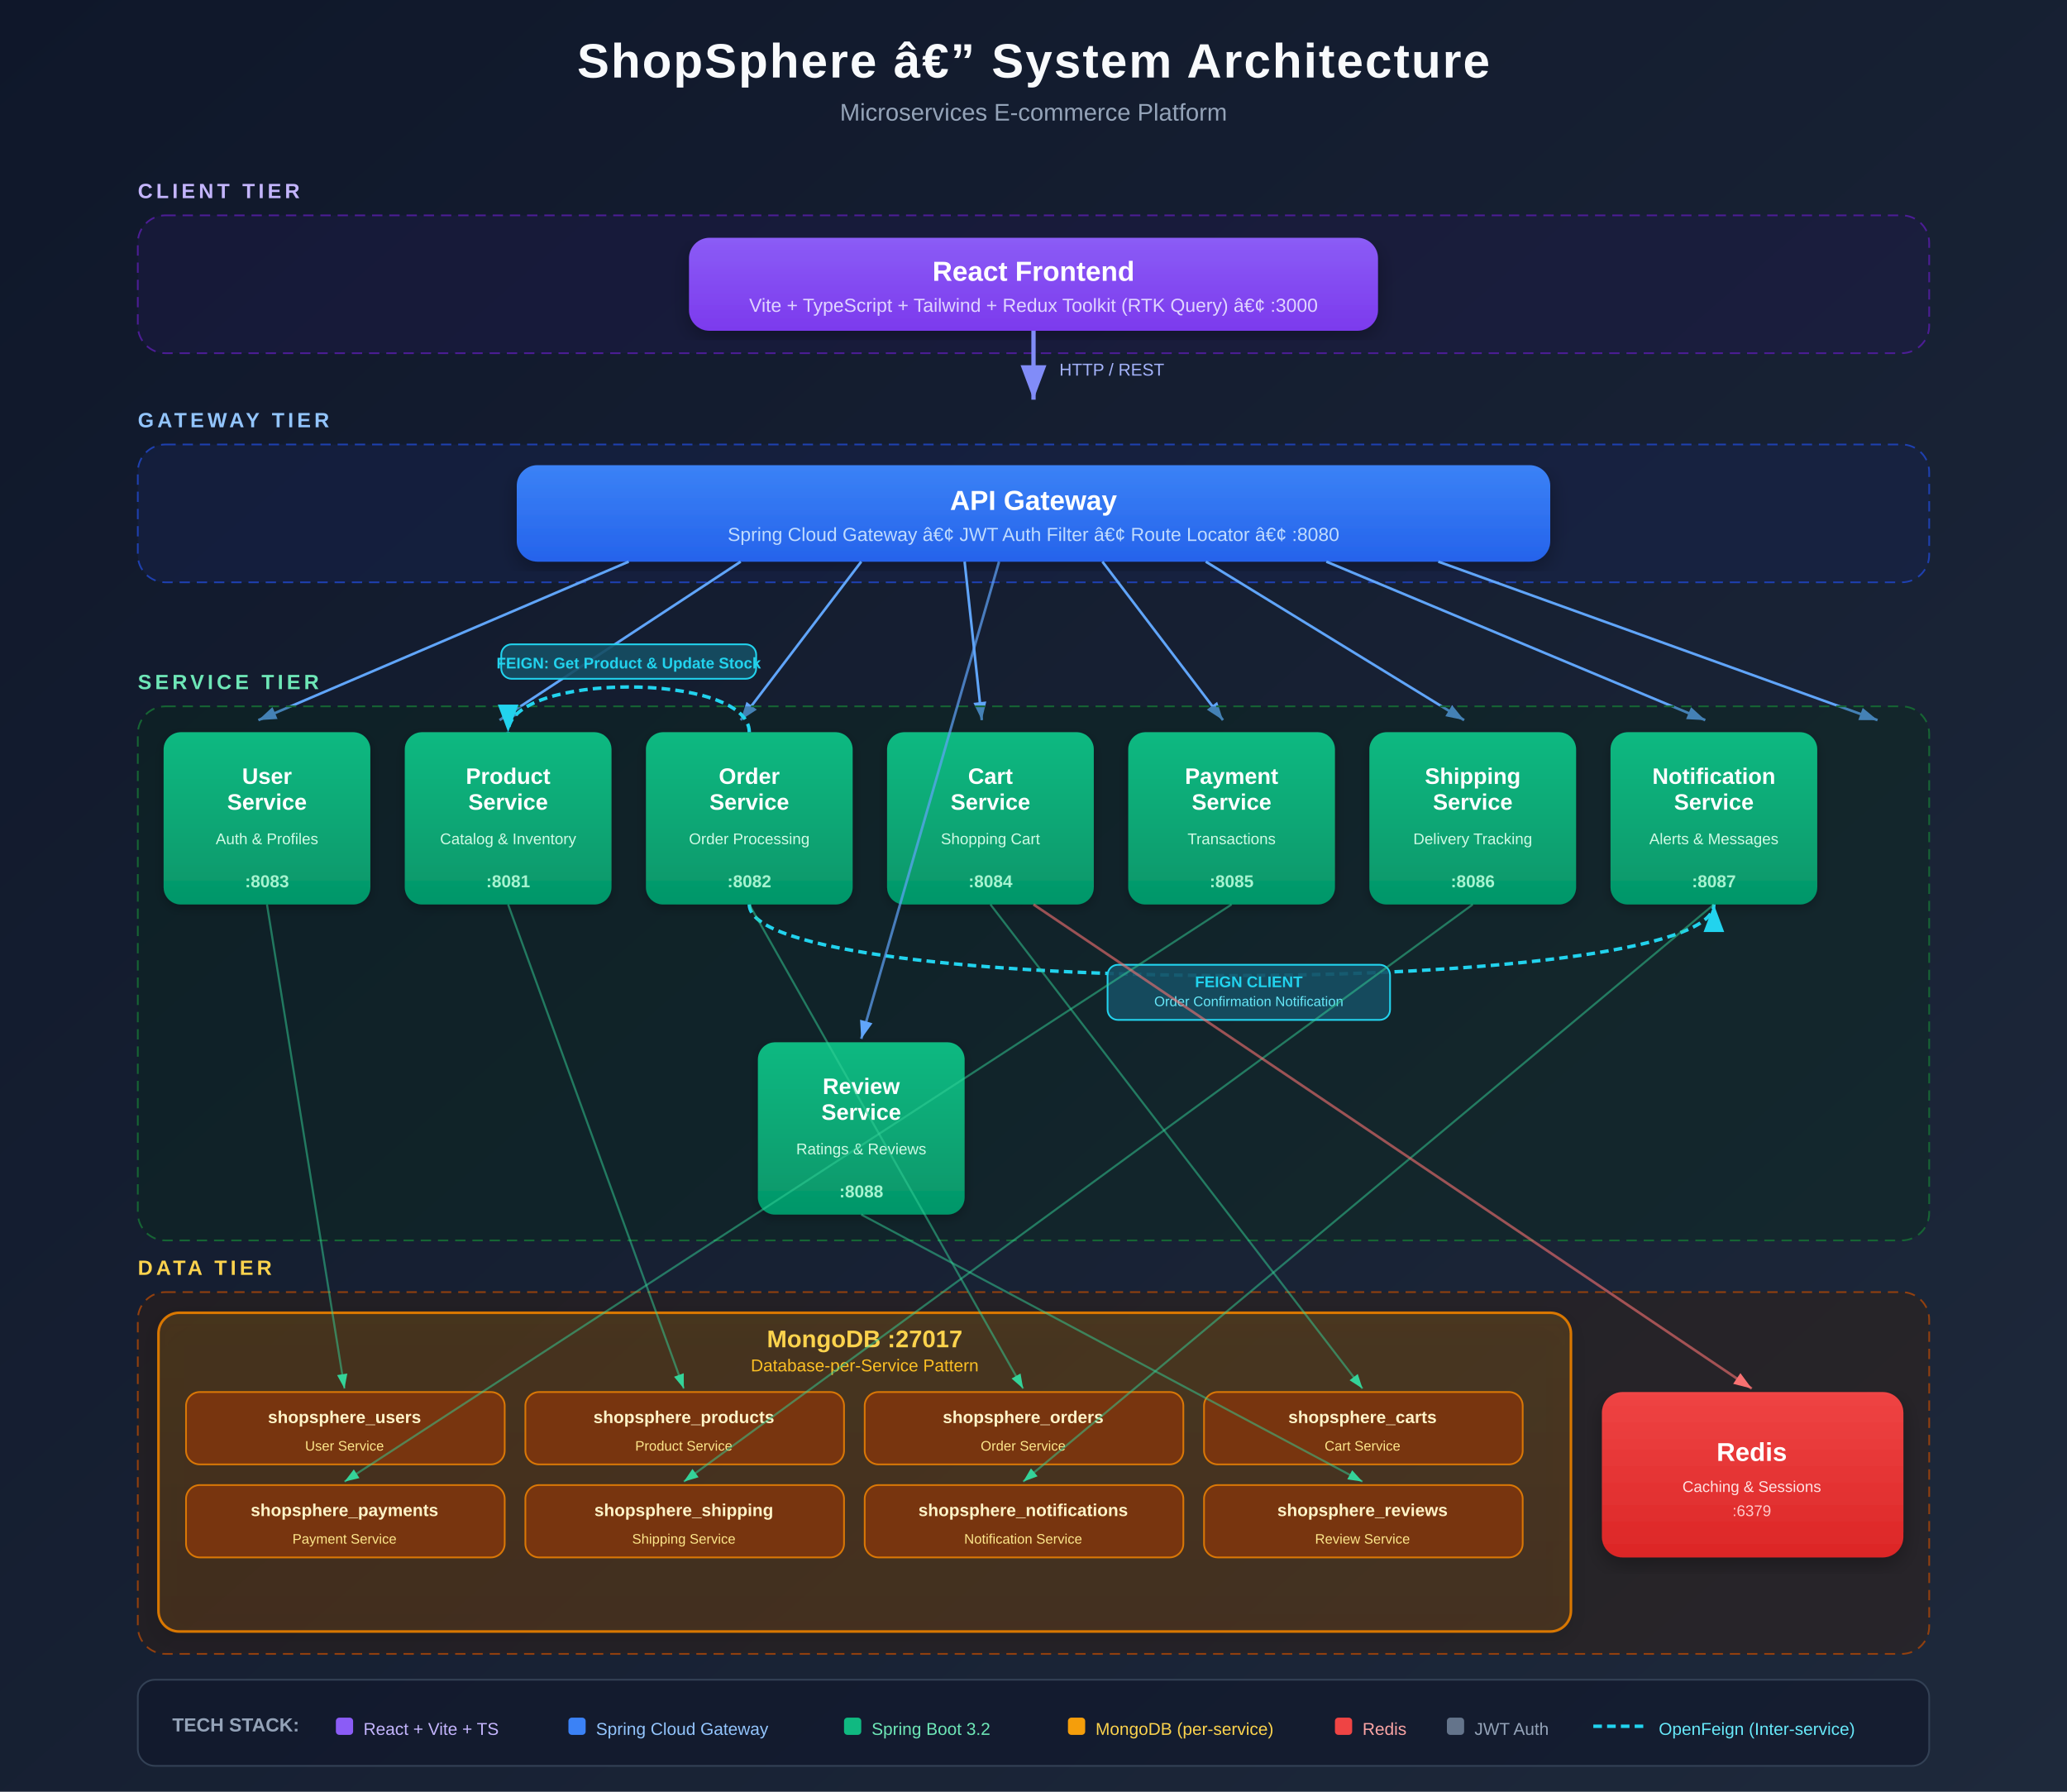
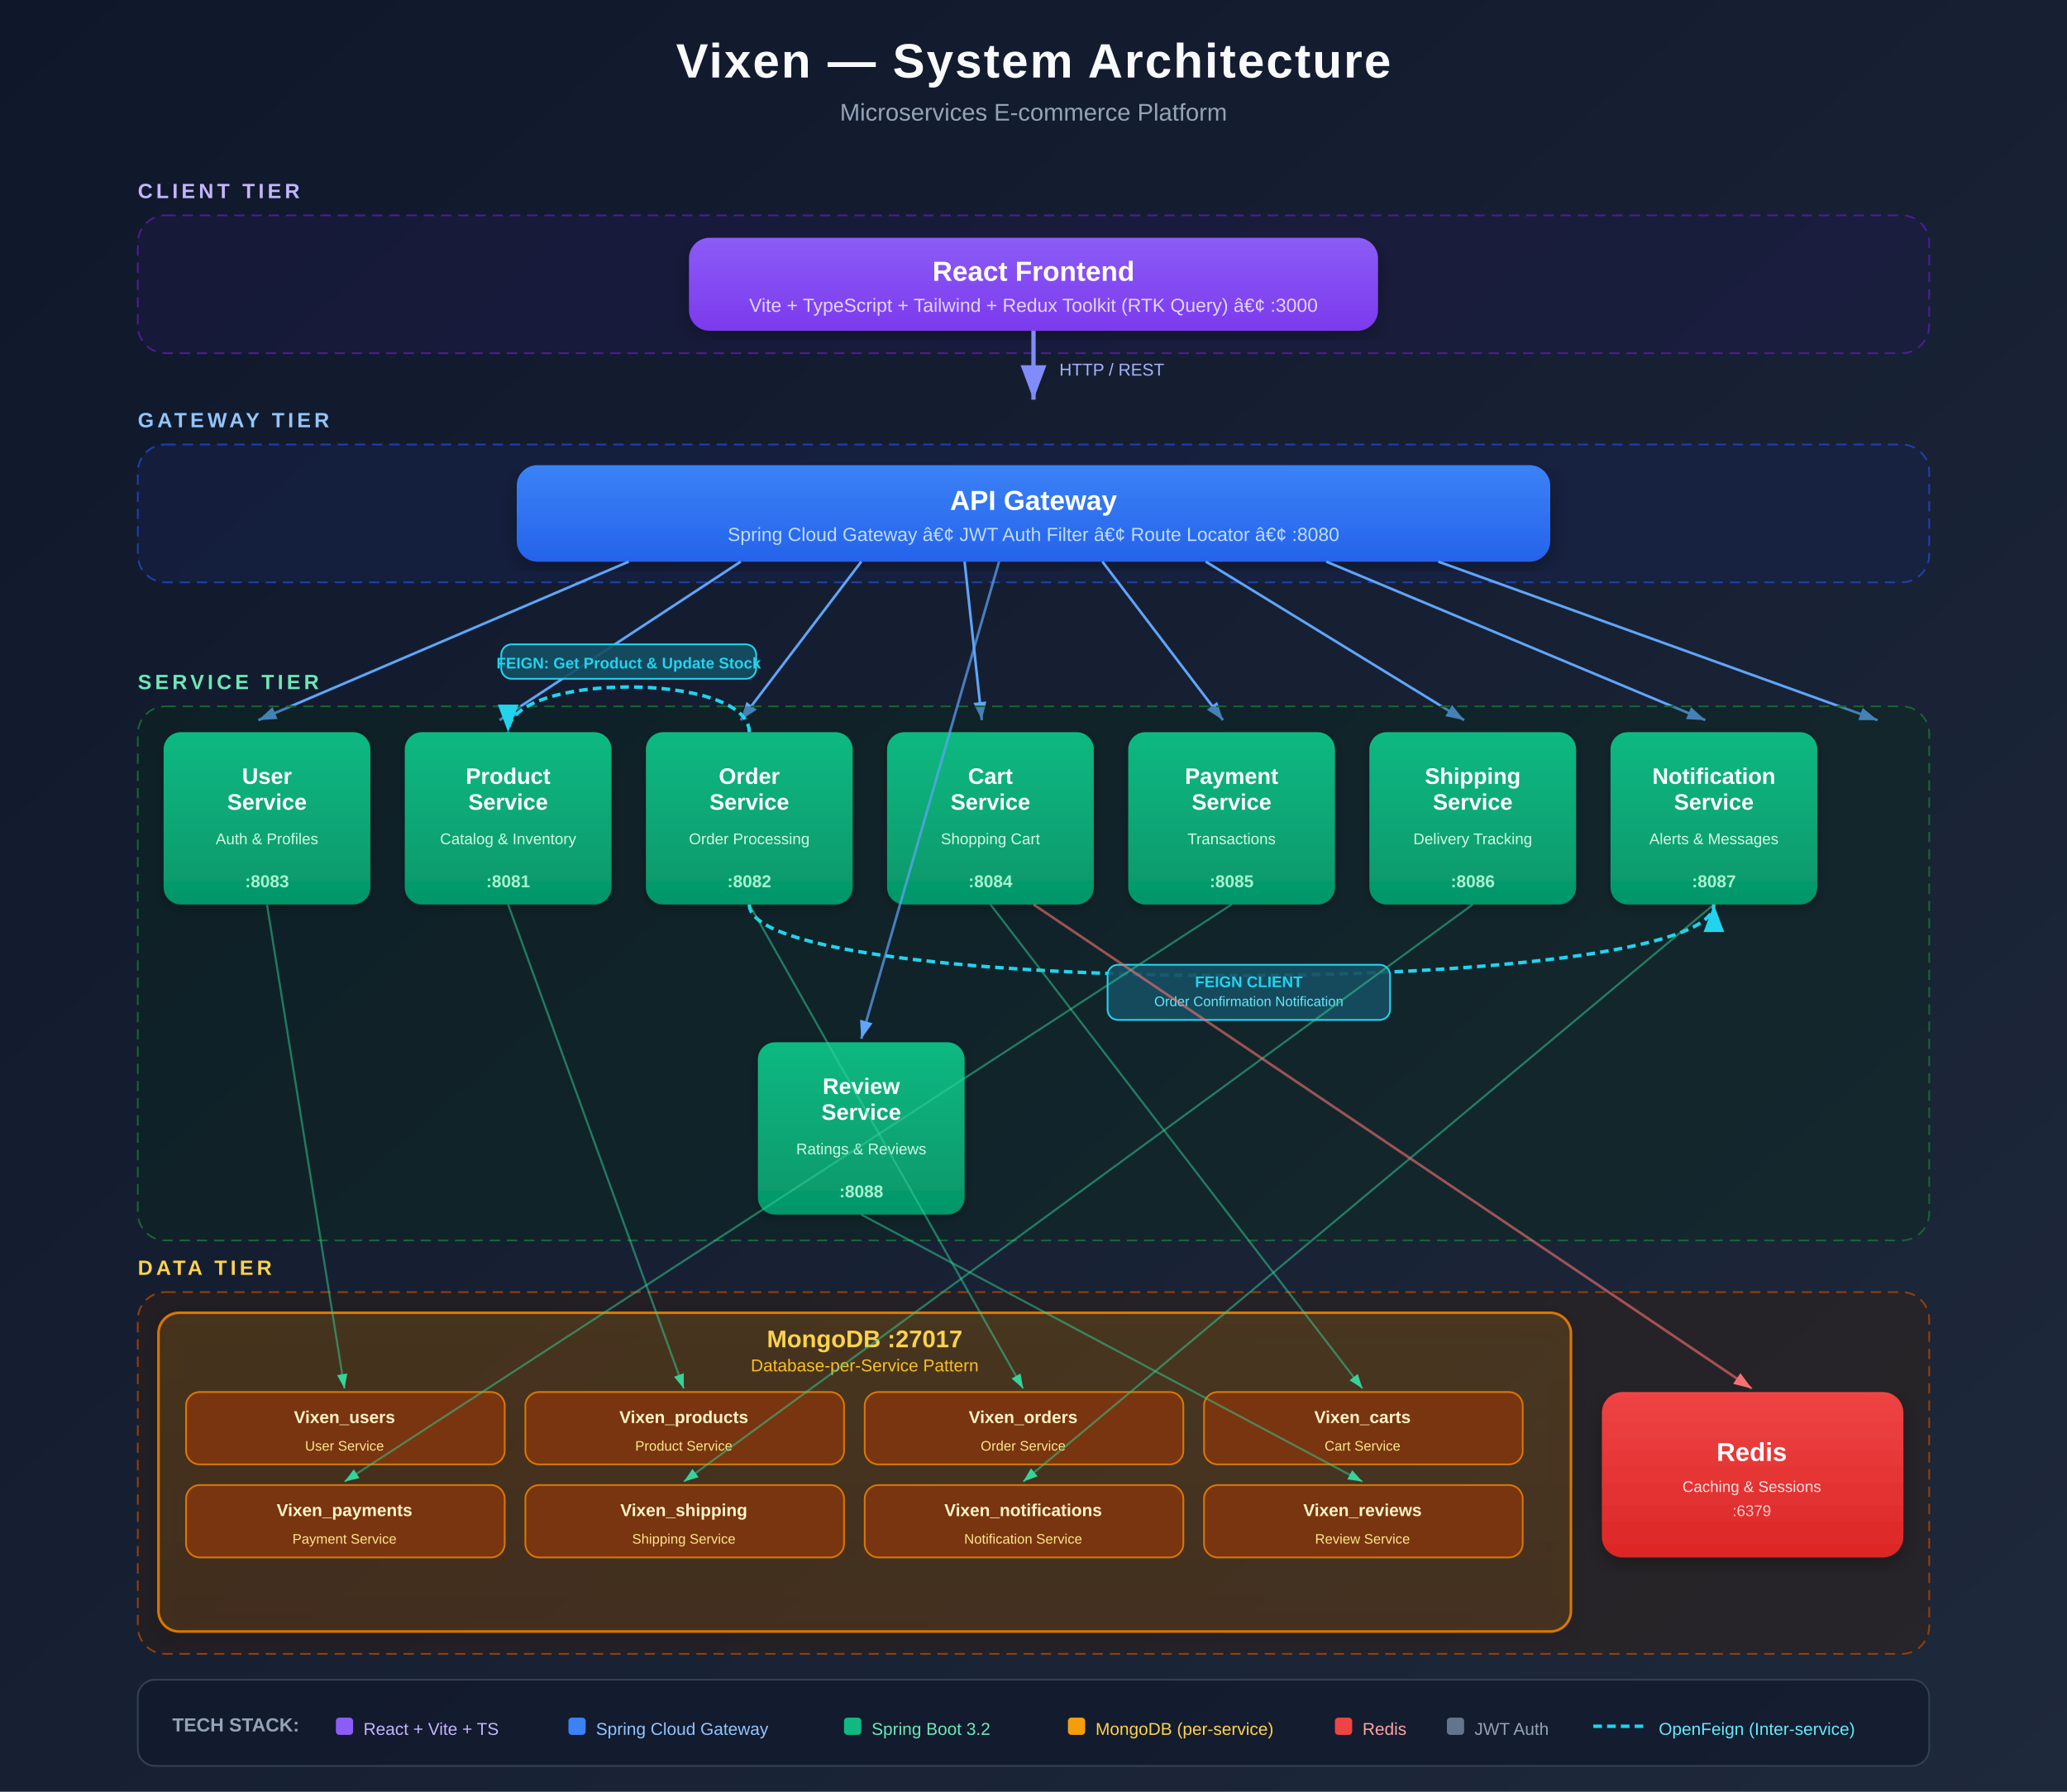
<svg xmlns="http://www.w3.org/2000/svg" viewBox="0 0 1200 1040" font-family="'Segoe UI', Arial, sans-serif">
  <defs>
    <linearGradient id="bgGrad" x1="0%" y1="0%" x2="100%" y2="100%">
      <stop offset="0%" style="stop-color:#0f172a;stop-opacity:1" />
      <stop offset="100%" style="stop-color:#1e293b;stop-opacity:1" />
    </linearGradient>
    <linearGradient id="clientGrad" x1="0%" y1="0%" x2="0%" y2="100%">
      <stop offset="0%" style="stop-color:#8b5cf6" />
      <stop offset="100%" style="stop-color:#7c3aed" />
    </linearGradient>
    <linearGradient id="gatewayGrad" x1="0%" y1="0%" x2="0%" y2="100%">
      <stop offset="0%" style="stop-color:#3b82f6" />
      <stop offset="100%" style="stop-color:#2563eb" />
    </linearGradient>
    <linearGradient id="serviceGrad" x1="0%" y1="0%" x2="0%" y2="100%">
      <stop offset="0%" style="stop-color:#10b981" />
      <stop offset="100%" style="stop-color:#059669" />
    </linearGradient>
    <linearGradient id="dbGrad" x1="0%" y1="0%" x2="0%" y2="100%">
      <stop offset="0%" style="stop-color:#f59e0b" />
      <stop offset="100%" style="stop-color:#d97706" />
    </linearGradient>
    <linearGradient id="redisGrad" x1="0%" y1="0%" x2="0%" y2="100%">
      <stop offset="0%" style="stop-color:#ef4444" />
      <stop offset="100%" style="stop-color:#dc2626" />
    </linearGradient>
    <filter id="shadow" x="-5%" y="-5%" width="115%" height="115%">
      <feDropShadow dx="0" dy="4" stdDeviation="6" flood-color="#000" flood-opacity="0.3" />
    </filter>
    <filter id="shadowSm" x="-5%" y="-5%" width="115%" height="115%">
      <feDropShadow dx="0" dy="2" stdDeviation="3" flood-color="#000" flood-opacity="0.25" />
    </filter>
    <marker id="arrowPurple" markerWidth="8" markerHeight="6" refX="8" refY="3" orient="auto">
      <polygon points="0 0, 8 3, 0 6" fill="#818cf8" />
    </marker>
    <marker id="arrowBlue" markerWidth="7" markerHeight="5" refX="7" refY="2.5" orient="auto">
      <polygon points="0 0, 7 2.5, 0 5" fill="#60a5fa" />
    </marker>
    <marker id="arrowGreen" markerWidth="7" markerHeight="5" refX="7" refY="2.5" orient="auto">
      <polygon points="0 0, 7 2.5, 0 5" fill="#34d399" />
    </marker>
    <marker id="arrowRed" markerWidth="7" markerHeight="5" refX="7" refY="2.5" orient="auto">
      <polygon points="0 0, 7 2.5, 0 5" fill="#f87171" />
    </marker>
    <marker id="arrowCyan" markerWidth="8" markerHeight="6" refX="8" refY="3" orient="auto">
      <polygon points="0 0, 8 3, 0 6" fill="#22d3ee" />
    </marker>
    <marker id="arrowCyanRev" markerWidth="8" markerHeight="6" refX="0" refY="3" orient="auto">
      <polygon points="8 0, 0 3, 8 6" fill="#22d3ee" />
    </marker>
  </defs>
  <rect width="1200" height="1040" fill="url(#bgGrad)" rx="0" />
-   <text x="600" y="45" text-anchor="middle" fill="#f8fafc" font-size="28" font-weight="700" letter-spacing="1">ShopSphere â€” System Architecture</text>
+   <text x="600" y="45" text-anchor="middle" fill="#f8fafc" font-size="28" font-weight="700" letter-spacing="1">Vixen — System Architecture</text>
  <text x="600" y="70" text-anchor="middle" fill="#94a3b8" font-size="14">Microservices E-commerce Platform</text>
  <text x="80" y="115" fill="#c4b5fd" font-size="12" font-weight="600" letter-spacing="2">CLIENT TIER</text>
  <rect x="80" y="125" width="1040" height="80" rx="16" fill="#1e1b4b" fill-opacity="0.4" stroke="#4c1d95" stroke-width="1" stroke-dasharray="6,4" />
  <rect x="400" y="138" width="400" height="54" rx="12" fill="url(#clientGrad)" filter="url(#shadow)" />
  <text x="600" y="163" text-anchor="middle" fill="#fff" font-size="16" font-weight="700">React Frontend</text>
  <text x="600" y="181" text-anchor="middle" fill="#e0d4ff" font-size="11">Vite + TypeScript + Tailwind + Redux Toolkit (RTK Query)  â€¢  :3000</text>
  <line x1="600" y1="192" x2="600" y2="232" stroke="#818cf8" stroke-width="2.5" marker-end="url(#arrowPurple)" />
  <text x="615" y="218" fill="#a5b4fc" font-size="10">HTTP / REST</text>
  <text x="80" y="248" fill="#93c5fd" font-size="12" font-weight="600" letter-spacing="2">GATEWAY TIER</text>
  <rect x="80" y="258" width="1040" height="80" rx="16" fill="#172554" fill-opacity="0.4" stroke="#1e40af" stroke-width="1" stroke-dasharray="6,4" />
  <rect x="300" y="270" width="600" height="56" rx="12" fill="url(#gatewayGrad)" filter="url(#shadow)" />
  <text x="600" y="296" text-anchor="middle" fill="#fff" font-size="16" font-weight="700">API Gateway</text>
  <text x="600" y="314" text-anchor="middle" fill="#bfdbfe" font-size="11">Spring Cloud Gateway  â€¢  JWT Auth Filter  â€¢  Route Locator  â€¢  :8080</text>
  <line x1="365" y1="326" x2="150" y2="418" stroke="#60a5fa" stroke-width="1.5" marker-end="url(#arrowBlue)" />
  <line x1="430" y1="326" x2="290" y2="418" stroke="#60a5fa" stroke-width="1.5" marker-end="url(#arrowBlue)" />
  <line x1="500" y1="326" x2="430" y2="418" stroke="#60a5fa" stroke-width="1.5" marker-end="url(#arrowBlue)" />
  <line x1="560" y1="326" x2="570" y2="418" stroke="#60a5fa" stroke-width="1.5" marker-end="url(#arrowBlue)" />
  <line x1="640" y1="326" x2="710" y2="418" stroke="#60a5fa" stroke-width="1.5" marker-end="url(#arrowBlue)" />
  <line x1="700" y1="326" x2="850" y2="418" stroke="#60a5fa" stroke-width="1.5" marker-end="url(#arrowBlue)" />
  <line x1="770" y1="326" x2="990" y2="418" stroke="#60a5fa" stroke-width="1.5" marker-end="url(#arrowBlue)" />
  <line x1="835" y1="326" x2="1090" y2="418" stroke="#60a5fa" stroke-width="1.5" marker-end="url(#arrowBlue)" />
  <text x="80" y="400" fill="#6ee7b7" font-size="12" font-weight="600" letter-spacing="2">SERVICE TIER</text>
  <rect x="80" y="410" width="1040" height="310" rx="16" fill="#052e16" fill-opacity="0.3" stroke="#166534" stroke-width="1" stroke-dasharray="6,4" />
  <rect x="95" y="425" width="120" height="100" rx="10" fill="url(#serviceGrad)" filter="url(#shadowSm)" />
  <text x="155" y="455" text-anchor="middle" fill="#fff" font-size="13" font-weight="700">User</text>
  <text x="155" y="470" text-anchor="middle" fill="#fff" font-size="13" font-weight="700">Service</text>
  <text x="155" y="490" text-anchor="middle" fill="#d1fae5" font-size="9">Auth &amp; Profiles</text>
  <text x="155" y="515" text-anchor="middle" fill="#a7f3d0" font-size="10" font-weight="600">:8083</text>
  <rect x="235" y="425" width="120" height="100" rx="10" fill="url(#serviceGrad)" filter="url(#shadowSm)" />
  <text x="295" y="455" text-anchor="middle" fill="#fff" font-size="13" font-weight="700">Product</text>
  <text x="295" y="470" text-anchor="middle" fill="#fff" font-size="13" font-weight="700">Service</text>
  <text x="295" y="490" text-anchor="middle" fill="#d1fae5" font-size="9">Catalog &amp; Inventory</text>
  <text x="295" y="515" text-anchor="middle" fill="#a7f3d0" font-size="10" font-weight="600">:8081</text>
  <rect x="375" y="425" width="120" height="100" rx="10" fill="url(#serviceGrad)" filter="url(#shadowSm)" />
  <text x="435" y="455" text-anchor="middle" fill="#fff" font-size="13" font-weight="700">Order</text>
  <text x="435" y="470" text-anchor="middle" fill="#fff" font-size="13" font-weight="700">Service</text>
  <text x="435" y="490" text-anchor="middle" fill="#d1fae5" font-size="9">Order Processing</text>
  <text x="435" y="515" text-anchor="middle" fill="#a7f3d0" font-size="10" font-weight="600">:8082</text>
  <rect x="515" y="425" width="120" height="100" rx="10" fill="url(#serviceGrad)" filter="url(#shadowSm)" />
  <text x="575" y="455" text-anchor="middle" fill="#fff" font-size="13" font-weight="700">Cart</text>
  <text x="575" y="470" text-anchor="middle" fill="#fff" font-size="13" font-weight="700">Service</text>
  <text x="575" y="490" text-anchor="middle" fill="#d1fae5" font-size="9">Shopping Cart</text>
  <text x="575" y="515" text-anchor="middle" fill="#a7f3d0" font-size="10" font-weight="600">:8084</text>
  <rect x="655" y="425" width="120" height="100" rx="10" fill="url(#serviceGrad)" filter="url(#shadowSm)" />
  <text x="715" y="455" text-anchor="middle" fill="#fff" font-size="13" font-weight="700">Payment</text>
  <text x="715" y="470" text-anchor="middle" fill="#fff" font-size="13" font-weight="700">Service</text>
  <text x="715" y="490" text-anchor="middle" fill="#d1fae5" font-size="9">Transactions</text>
  <text x="715" y="515" text-anchor="middle" fill="#a7f3d0" font-size="10" font-weight="600">:8085</text>
  <rect x="795" y="425" width="120" height="100" rx="10" fill="url(#serviceGrad)" filter="url(#shadowSm)" />
  <text x="855" y="455" text-anchor="middle" fill="#fff" font-size="13" font-weight="700">Shipping</text>
  <text x="855" y="470" text-anchor="middle" fill="#fff" font-size="13" font-weight="700">Service</text>
  <text x="855" y="490" text-anchor="middle" fill="#d1fae5" font-size="9">Delivery Tracking</text>
  <text x="855" y="515" text-anchor="middle" fill="#a7f3d0" font-size="10" font-weight="600">:8086</text>
  <rect x="935" y="425" width="120" height="100" rx="10" fill="url(#serviceGrad)" filter="url(#shadowSm)" />
  <text x="995" y="455" text-anchor="middle" fill="#fff" font-size="13" font-weight="700">Notification</text>
  <text x="995" y="470" text-anchor="middle" fill="#fff" font-size="13" font-weight="700">Service</text>
  <text x="995" y="490" text-anchor="middle" fill="#d1fae5" font-size="9">Alerts &amp; Messages</text>
  <text x="995" y="515" text-anchor="middle" fill="#a7f3d0" font-size="10" font-weight="600">:8087</text>
  <path d="M 435 425 C 435 390, 295 390, 295 425" fill="none" stroke="#22d3ee" stroke-width="2" stroke-dasharray="5,3" marker-end="url(#arrowCyan)" />
  <rect x="291" y="374" width="148" height="20" rx="6" fill="#164e63" fill-opacity="0.9" stroke="#22d3ee" stroke-width="1" />
  <text x="365" y="388" text-anchor="middle" fill="#22d3ee" font-size="9" font-weight="700">FEIGN: Get Product &amp; Update Stock</text>
  <path d="M 435 525 C 435 580, 995 580, 995 525" fill="none" stroke="#22d3ee" stroke-width="2" stroke-dasharray="5,3" marker-end="url(#arrowCyan)" />
  <rect x="643" y="560" width="164" height="32" rx="6" fill="#164e63" fill-opacity="0.9" stroke="#22d3ee" stroke-width="1" />
  <text x="725" y="573" text-anchor="middle" fill="#22d3ee" font-size="9" font-weight="700">FEIGN CLIENT</text>
  <text x="725" y="584" text-anchor="middle" fill="#67e8f9" font-size="8">Order Confirmation Notification</text>
  <rect x="440" y="605" width="120" height="100" rx="10" fill="url(#serviceGrad)" filter="url(#shadowSm)" />
  <text x="500" y="635" text-anchor="middle" fill="#fff" font-size="13" font-weight="700">Review</text>
  <text x="500" y="650" text-anchor="middle" fill="#fff" font-size="13" font-weight="700">Service</text>
  <text x="500" y="670" text-anchor="middle" fill="#d1fae5" font-size="9">Ratings &amp; Reviews</text>
  <text x="500" y="695" text-anchor="middle" fill="#a7f3d0" font-size="10" font-weight="600">:8088</text>
  <line x1="580" y1="326" x2="500" y2="603" stroke="#60a5fa" stroke-width="1.5" marker-end="url(#arrowBlue)" stroke-opacity="0.7" />
  <text x="80" y="740" fill="#fcd34d" font-size="12" font-weight="600" letter-spacing="2">DATA TIER</text>
  <rect x="80" y="750" width="1040" height="210" rx="16" fill="#422006" fill-opacity="0.3" stroke="#92400e" stroke-width="1" stroke-dasharray="6,4" />
  <rect x="92" y="762" width="820" height="185" rx="12" fill="url(#dbGrad)" filter="url(#shadow)" fill-opacity="0.15" stroke="#d97706" stroke-width="1.5" />
  <text x="502" y="782" text-anchor="middle" fill="#fcd34d" font-size="14" font-weight="700">MongoDB  :27017</text>
  <text x="502" y="796" text-anchor="middle" fill="#fbbf24" font-size="10">Database-per-Service Pattern</text>
  <rect x="108" y="808" width="185" height="42" rx="8" fill="#78350f" stroke="#d97706" stroke-width="1" />
-   <text x="200" y="826" text-anchor="middle" fill="#fef3c7" font-size="10" font-weight="700">shopsphere_users</text>
+   <text x="200" y="826" text-anchor="middle" fill="#fef3c7" font-size="10" font-weight="700">Vixen_users</text>
  <text x="200" y="842" text-anchor="middle" fill="#fde68a" font-size="8">User Service</text>
  <rect x="305" y="808" width="185" height="42" rx="8" fill="#78350f" stroke="#d97706" stroke-width="1" />
-   <text x="397" y="826" text-anchor="middle" fill="#fef3c7" font-size="10" font-weight="700">shopsphere_products</text>
+   <text x="397" y="826" text-anchor="middle" fill="#fef3c7" font-size="10" font-weight="700">Vixen_products</text>
  <text x="397" y="842" text-anchor="middle" fill="#fde68a" font-size="8">Product Service</text>
  <rect x="502" y="808" width="185" height="42" rx="8" fill="#78350f" stroke="#d97706" stroke-width="1" />
-   <text x="594" y="826" text-anchor="middle" fill="#fef3c7" font-size="10" font-weight="700">shopsphere_orders</text>
+   <text x="594" y="826" text-anchor="middle" fill="#fef3c7" font-size="10" font-weight="700">Vixen_orders</text>
  <text x="594" y="842" text-anchor="middle" fill="#fde68a" font-size="8">Order Service</text>
  <rect x="699" y="808" width="185" height="42" rx="8" fill="#78350f" stroke="#d97706" stroke-width="1" />
-   <text x="791" y="826" text-anchor="middle" fill="#fef3c7" font-size="10" font-weight="700">shopsphere_carts</text>
+   <text x="791" y="826" text-anchor="middle" fill="#fef3c7" font-size="10" font-weight="700">Vixen_carts</text>
  <text x="791" y="842" text-anchor="middle" fill="#fde68a" font-size="8">Cart Service</text>
  <rect x="108" y="862" width="185" height="42" rx="8" fill="#78350f" stroke="#d97706" stroke-width="1" />
-   <text x="200" y="880" text-anchor="middle" fill="#fef3c7" font-size="10" font-weight="700">shopsphere_payments</text>
+   <text x="200" y="880" text-anchor="middle" fill="#fef3c7" font-size="10" font-weight="700">Vixen_payments</text>
  <text x="200" y="896" text-anchor="middle" fill="#fde68a" font-size="8">Payment Service</text>
  <rect x="305" y="862" width="185" height="42" rx="8" fill="#78350f" stroke="#d97706" stroke-width="1" />
-   <text x="397" y="880" text-anchor="middle" fill="#fef3c7" font-size="10" font-weight="700">shopsphere_shipping</text>
+   <text x="397" y="880" text-anchor="middle" fill="#fef3c7" font-size="10" font-weight="700">Vixen_shipping</text>
  <text x="397" y="896" text-anchor="middle" fill="#fde68a" font-size="8">Shipping Service</text>
  <rect x="502" y="862" width="185" height="42" rx="8" fill="#78350f" stroke="#d97706" stroke-width="1" />
-   <text x="594" y="880" text-anchor="middle" fill="#fef3c7" font-size="10" font-weight="700">shopsphere_notifications</text>
+   <text x="594" y="880" text-anchor="middle" fill="#fef3c7" font-size="10" font-weight="700">Vixen_notifications</text>
  <text x="594" y="896" text-anchor="middle" fill="#fde68a" font-size="8">Notification Service</text>
  <rect x="699" y="862" width="185" height="42" rx="8" fill="#78350f" stroke="#d97706" stroke-width="1" />
-   <text x="791" y="880" text-anchor="middle" fill="#fef3c7" font-size="10" font-weight="700">shopsphere_reviews</text>
+   <text x="791" y="880" text-anchor="middle" fill="#fef3c7" font-size="10" font-weight="700">Vixen_reviews</text>
  <text x="791" y="896" text-anchor="middle" fill="#fde68a" font-size="8">Review Service</text>
  <line x1="155" y1="525" x2="200" y2="806" stroke="#34d399" stroke-width="1.2" stroke-opacity="0.5" marker-end="url(#arrowGreen)" />
  <line x1="295" y1="525" x2="397" y2="806" stroke="#34d399" stroke-width="1.2" stroke-opacity="0.5" marker-end="url(#arrowGreen)" />
  <line x1="435" y1="525" x2="594" y2="806" stroke="#34d399" stroke-width="1.2" stroke-opacity="0.5" marker-end="url(#arrowGreen)" />
  <line x1="575" y1="525" x2="791" y2="806" stroke="#34d399" stroke-width="1.2" stroke-opacity="0.5" marker-end="url(#arrowGreen)" />
  <line x1="715" y1="525" x2="200" y2="860" stroke="#34d399" stroke-width="1.2" stroke-opacity="0.5" marker-end="url(#arrowGreen)" />
  <line x1="855" y1="525" x2="397" y2="860" stroke="#34d399" stroke-width="1.2" stroke-opacity="0.5" marker-end="url(#arrowGreen)" />
  <line x1="995" y1="525" x2="594" y2="860" stroke="#34d399" stroke-width="1.2" stroke-opacity="0.5" marker-end="url(#arrowGreen)" />
  <line x1="500" y1="705" x2="791" y2="860" stroke="#34d399" stroke-width="1.2" stroke-opacity="0.5" marker-end="url(#arrowGreen)" />
  <rect x="930" y="808" width="175" height="96" rx="12" fill="url(#redisGrad)" filter="url(#shadow)" />
  <text x="1017" y="848" text-anchor="middle" fill="#fff" font-size="15" font-weight="700">Redis</text>
  <text x="1017" y="866" text-anchor="middle" fill="#fee2e2" font-size="9">Caching &amp; Sessions</text>
  <text x="1017" y="880" text-anchor="middle" fill="#fecaca" font-size="9">:6379</text>
  <line x1="600" y1="525" x2="1017" y2="806" stroke="#f87171" stroke-width="1.5" stroke-opacity="0.6" marker-end="url(#arrowRed)" />
  <rect x="80" y="975" width="1040" height="50" rx="10" fill="#0f172a" fill-opacity="0.6" stroke="#334155" stroke-width="1" />
  <text x="100" y="1005" fill="#94a3b8" font-size="11" font-weight="600">TECH STACK:</text>
  <rect x="195" y="997" width="10" height="10" rx="2" fill="#8b5cf6" />
  <text x="211" y="1007" fill="#c4b5fd" font-size="10">React + Vite + TS</text>
  <rect x="330" y="997" width="10" height="10" rx="2" fill="#3b82f6" />
  <text x="346" y="1007" fill="#93c5fd" font-size="10">Spring Cloud Gateway</text>
  <rect x="490" y="997" width="10" height="10" rx="2" fill="#10b981" />
  <text x="506" y="1007" fill="#6ee7b7" font-size="10">Spring Boot 3.2</text>
  <rect x="620" y="997" width="10" height="10" rx="2" fill="#f59e0b" />
  <text x="636" y="1007" fill="#fcd34d" font-size="10">MongoDB (per-service)</text>
  <rect x="775" y="997" width="10" height="10" rx="2" fill="#ef4444" />
  <text x="791" y="1007" fill="#fca5a5" font-size="10">Redis</text>
  <rect x="840" y="997" width="10" height="10" rx="2" fill="#64748b" />
  <text x="856" y="1007" fill="#94a3b8" font-size="10">JWT Auth</text>
  <line x1="925" y1="1002" x2="955" y2="1002" stroke="#22d3ee" stroke-width="2" stroke-dasharray="5,3" />
  <text x="963" y="1007" fill="#67e8f9" font-size="10">OpenFeign (Inter-service)</text>
</svg>
